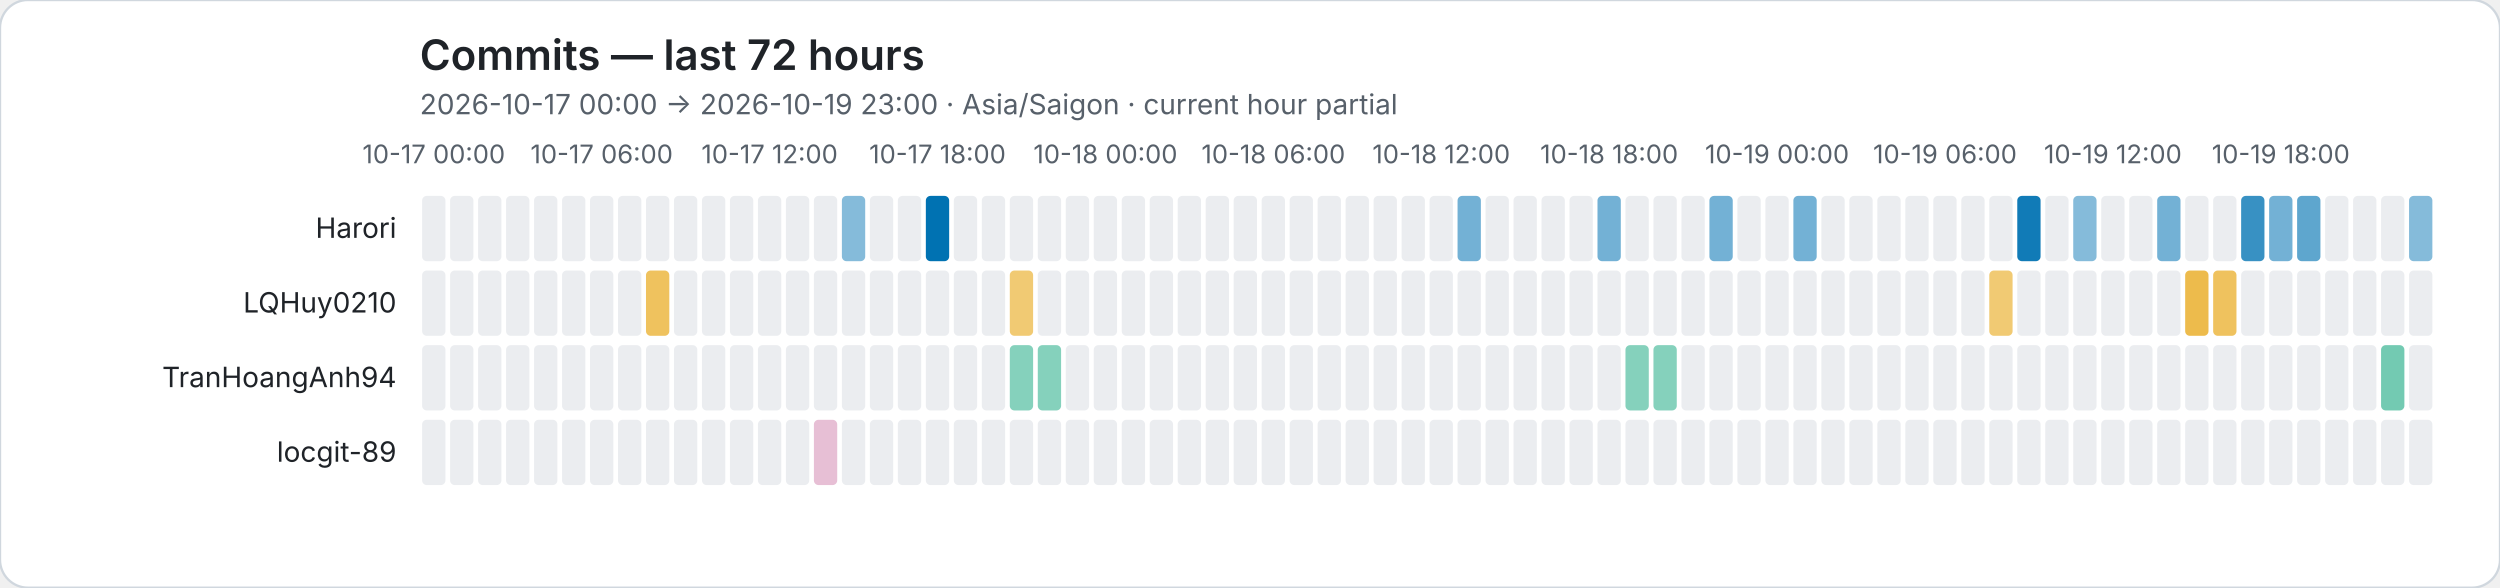
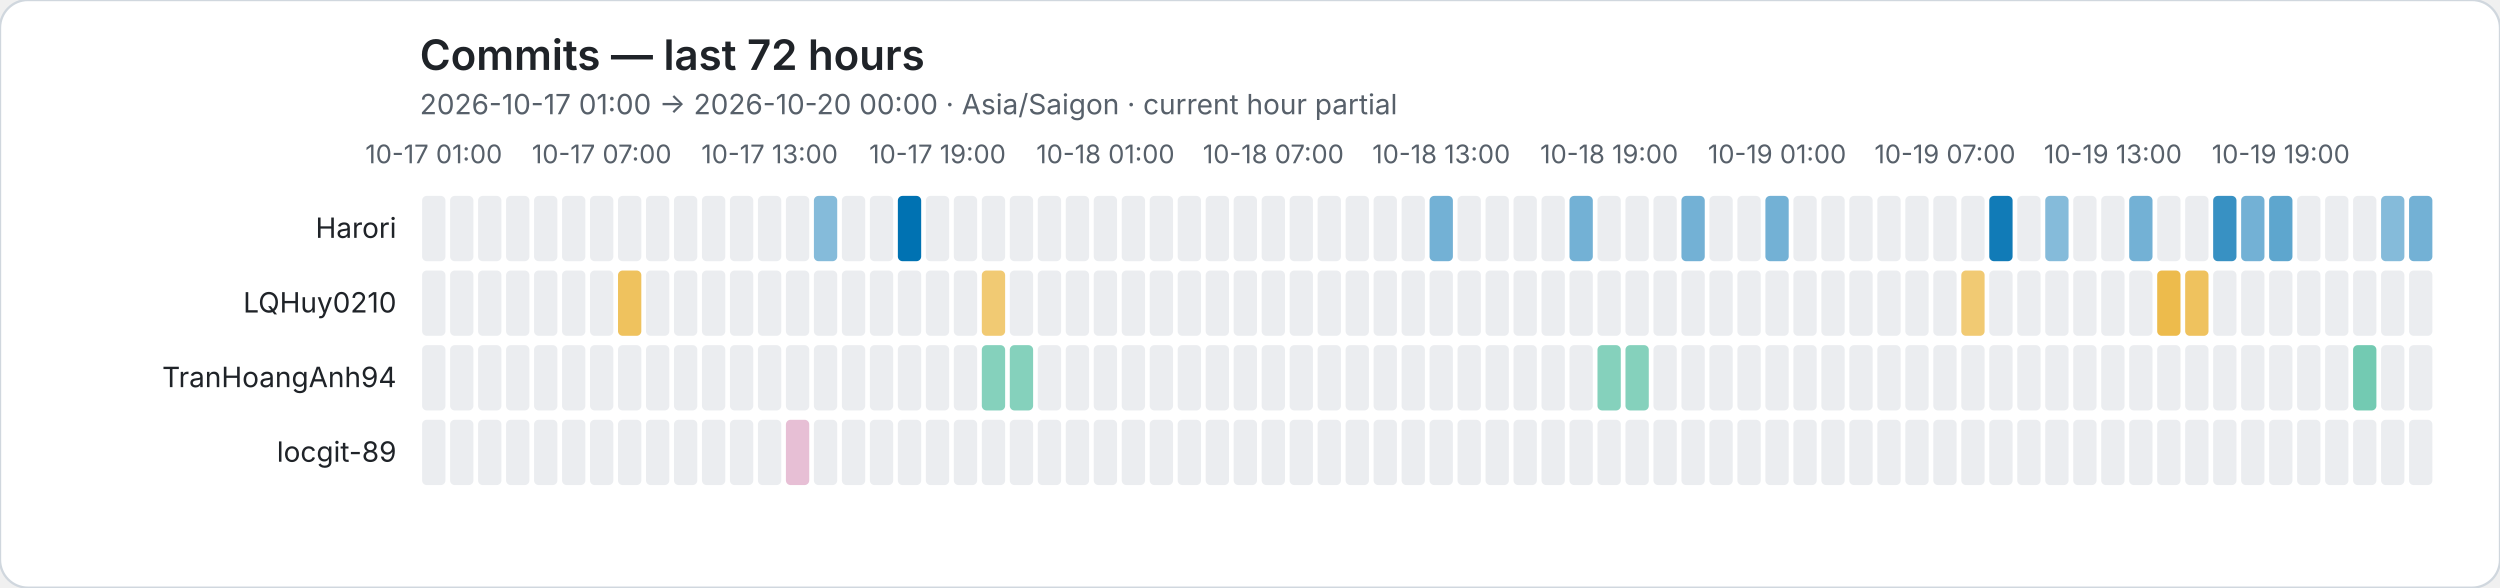
<svg xmlns="http://www.w3.org/2000/svg" role="img" viewBox="0 0 1072 252">
  <rect width="1072" height="252" rx="12" fill="#ffffff" stroke="#d0d7de" />
  <style>text{font-family:system-ui,-apple-system,BlinkMacSystemFont,"Segoe UI",sans-serif}.axis{fill:#57606a;font-size:11px}.heading{fill:#1f2328;font-size:18px;font-weight:600}.subheading{fill:#57606a;font-size:12px}.name{fill:#1f2328;font-size:12px}</style>
  <text class="heading" x="180" y="30">Commits — last 72 hours</text>
-   <text class="subheading" x="180" y="49">2026-10-17 00:00 → 2026-10-19 23:00 · Asia/Saigon · current hour partial</text>
-   <text class="axis" x="186" y="70" text-anchor="middle">10-17 00:00</text>
-   <text class="axis" x="258" y="70" text-anchor="middle">10-17 06:00</text>
-   <text class="axis" x="330" y="70" text-anchor="middle">10-17 12:00</text>
-   <text class="axis" x="402" y="70" text-anchor="middle">10-17 18:00</text>
-   <text class="axis" x="474" y="70" text-anchor="middle">10-18 00:00</text>
-   <text class="axis" x="546" y="70" text-anchor="middle">10-18 06:00</text>
-   <text class="axis" x="618" y="70" text-anchor="middle">10-18 12:00</text>
-   <text class="axis" x="690" y="70" text-anchor="middle">10-18 18:00</text>
-   <text class="axis" x="762" y="70" text-anchor="middle">10-19 00:00</text>
-   <text class="axis" x="834" y="70" text-anchor="middle">10-19 06:00</text>
-   <text class="axis" x="906" y="70" text-anchor="middle">10-19 12:00</text>
-   <text class="axis" x="978" y="70" text-anchor="middle">10-19 18:00</text>
+   <text class="subheading" x="180" y="49">2026-10-17 01:00 → 2026-10-20 00:00 · Asia/Saigon · current hour partial</text>
+   <text class="axis" x="186" y="70" text-anchor="middle">10-17 01:00</text>
+   <text class="axis" x="258" y="70" text-anchor="middle">10-17 07:00</text>
+   <text class="axis" x="330" y="70" text-anchor="middle">10-17 13:00</text>
+   <text class="axis" x="402" y="70" text-anchor="middle">10-17 19:00</text>
+   <text class="axis" x="474" y="70" text-anchor="middle">10-18 01:00</text>
+   <text class="axis" x="546" y="70" text-anchor="middle">10-18 07:00</text>
+   <text class="axis" x="618" y="70" text-anchor="middle">10-18 13:00</text>
+   <text class="axis" x="690" y="70" text-anchor="middle">10-18 19:00</text>
+   <text class="axis" x="762" y="70" text-anchor="middle">10-19 01:00</text>
+   <text class="axis" x="834" y="70" text-anchor="middle">10-19 07:00</text>
+   <text class="axis" x="906" y="70" text-anchor="middle">10-19 13:00</text>
+   <text class="axis" x="978" y="70" text-anchor="middle">10-19 19:00</text>
  <text class="name" x="170" y="102" text-anchor="end">Harori</text>
  <rect data-hour="0" x="181" y="84" width="10" height="28" rx="2" fill="#ebedf0" />
  <rect data-hour="1" x="193" y="84" width="10" height="28" rx="2" fill="#ebedf0" />
  <rect data-hour="2" x="205" y="84" width="10" height="28" rx="2" fill="#ebedf0" />
  <rect data-hour="3" x="217" y="84" width="10" height="28" rx="2" fill="#ebedf0" />
  <rect data-hour="4" x="229" y="84" width="10" height="28" rx="2" fill="#ebedf0" />
  <rect data-hour="5" x="241" y="84" width="10" height="28" rx="2" fill="#ebedf0" />
  <rect data-hour="6" x="253" y="84" width="10" height="28" rx="2" fill="#ebedf0" />
  <rect data-hour="7" x="265" y="84" width="10" height="28" rx="2" fill="#ebedf0" />
  <rect data-hour="8" x="277" y="84" width="10" height="28" rx="2" fill="#ebedf0" />
  <rect data-hour="9" x="289" y="84" width="10" height="28" rx="2" fill="#ebedf0" />
  <rect data-hour="10" x="301" y="84" width="10" height="28" rx="2" fill="#ebedf0" />
  <rect data-hour="11" x="313" y="84" width="10" height="28" rx="2" fill="#ebedf0" />
  <rect data-hour="12" x="325" y="84" width="10" height="28" rx="2" fill="#ebedf0" />
  <rect data-hour="13" x="337" y="84" width="10" height="28" rx="2" fill="#ebedf0" />
-   <rect data-hour="14" x="349" y="84" width="10" height="28" rx="2" fill="#ebedf0" />
-   <rect data-hour="15" x="361" y="84" width="10" height="28" rx="2" fill="rgba(0, 114, 178, 0.48)" />
+   <rect data-hour="14" x="349" y="84" width="10" height="28" rx="2" fill="rgba(0, 114, 178, 0.48)" />
+   <rect data-hour="15" x="361" y="84" width="10" height="28" rx="2" fill="#ebedf0" />
  <rect data-hour="16" x="373" y="84" width="10" height="28" rx="2" fill="#ebedf0" />
-   <rect data-hour="17" x="385" y="84" width="10" height="28" rx="2" fill="#ebedf0" />
-   <rect data-hour="18" x="397" y="84" width="10" height="28" rx="2" fill="rgba(0, 114, 178, 1.00)" />
+   <rect data-hour="17" x="385" y="84" width="10" height="28" rx="2" fill="rgba(0, 114, 178, 1.00)" />
+   <rect data-hour="18" x="397" y="84" width="10" height="28" rx="2" fill="#ebedf0" />
  <rect data-hour="19" x="409" y="84" width="10" height="28" rx="2" fill="#ebedf0" />
  <rect data-hour="20" x="421" y="84" width="10" height="28" rx="2" fill="#ebedf0" />
  <rect data-hour="21" x="433" y="84" width="10" height="28" rx="2" fill="#ebedf0" />
  <rect data-hour="22" x="445" y="84" width="10" height="28" rx="2" fill="#ebedf0" />
  <rect data-hour="23" x="457" y="84" width="10" height="28" rx="2" fill="#ebedf0" />
  <rect data-hour="24" x="469" y="84" width="10" height="28" rx="2" fill="#ebedf0" />
  <rect data-hour="25" x="481" y="84" width="10" height="28" rx="2" fill="#ebedf0" />
  <rect data-hour="26" x="493" y="84" width="10" height="28" rx="2" fill="#ebedf0" />
  <rect data-hour="27" x="505" y="84" width="10" height="28" rx="2" fill="#ebedf0" />
  <rect data-hour="28" x="517" y="84" width="10" height="28" rx="2" fill="#ebedf0" />
  <rect data-hour="29" x="529" y="84" width="10" height="28" rx="2" fill="#ebedf0" />
  <rect data-hour="30" x="541" y="84" width="10" height="28" rx="2" fill="#ebedf0" />
  <rect data-hour="31" x="553" y="84" width="10" height="28" rx="2" fill="#ebedf0" />
  <rect data-hour="32" x="565" y="84" width="10" height="28" rx="2" fill="#ebedf0" />
  <rect data-hour="33" x="577" y="84" width="10" height="28" rx="2" fill="#ebedf0" />
  <rect data-hour="34" x="589" y="84" width="10" height="28" rx="2" fill="#ebedf0" />
  <rect data-hour="35" x="601" y="84" width="10" height="28" rx="2" fill="#ebedf0" />
-   <rect data-hour="36" x="613" y="84" width="10" height="28" rx="2" fill="#ebedf0" />
-   <rect data-hour="37" x="625" y="84" width="10" height="28" rx="2" fill="rgba(0, 114, 178, 0.55)" />
+   <rect data-hour="36" x="613" y="84" width="10" height="28" rx="2" fill="rgba(0, 114, 178, 0.55)" />
+   <rect data-hour="37" x="625" y="84" width="10" height="28" rx="2" fill="#ebedf0" />
  <rect data-hour="38" x="637" y="84" width="10" height="28" rx="2" fill="#ebedf0" />
  <rect data-hour="39" x="649" y="84" width="10" height="28" rx="2" fill="#ebedf0" />
  <rect data-hour="40" x="661" y="84" width="10" height="28" rx="2" fill="#ebedf0" />
-   <rect data-hour="41" x="673" y="84" width="10" height="28" rx="2" fill="#ebedf0" />
-   <rect data-hour="42" x="685" y="84" width="10" height="28" rx="2" fill="rgba(0, 114, 178, 0.55)" />
+   <rect data-hour="41" x="673" y="84" width="10" height="28" rx="2" fill="rgba(0, 114, 178, 0.55)" />
+   <rect data-hour="42" x="685" y="84" width="10" height="28" rx="2" fill="#ebedf0" />
  <rect data-hour="43" x="697" y="84" width="10" height="28" rx="2" fill="#ebedf0" />
  <rect data-hour="44" x="709" y="84" width="10" height="28" rx="2" fill="#ebedf0" />
-   <rect data-hour="45" x="721" y="84" width="10" height="28" rx="2" fill="#ebedf0" />
-   <rect data-hour="46" x="733" y="84" width="10" height="28" rx="2" fill="rgba(0, 114, 178, 0.55)" />
+   <rect data-hour="45" x="721" y="84" width="10" height="28" rx="2" fill="rgba(0, 114, 178, 0.55)" />
+   <rect data-hour="46" x="733" y="84" width="10" height="28" rx="2" fill="#ebedf0" />
  <rect data-hour="47" x="745" y="84" width="10" height="28" rx="2" fill="#ebedf0" />
-   <rect data-hour="48" x="757" y="84" width="10" height="28" rx="2" fill="#ebedf0" />
-   <rect data-hour="49" x="769" y="84" width="10" height="28" rx="2" fill="rgba(0, 114, 178, 0.55)" />
+   <rect data-hour="48" x="757" y="84" width="10" height="28" rx="2" fill="rgba(0, 114, 178, 0.55)" />
+   <rect data-hour="49" x="769" y="84" width="10" height="28" rx="2" fill="#ebedf0" />
  <rect data-hour="50" x="781" y="84" width="10" height="28" rx="2" fill="#ebedf0" />
  <rect data-hour="51" x="793" y="84" width="10" height="28" rx="2" fill="#ebedf0" />
  <rect data-hour="52" x="805" y="84" width="10" height="28" rx="2" fill="#ebedf0" />
  <rect data-hour="53" x="817" y="84" width="10" height="28" rx="2" fill="#ebedf0" />
  <rect data-hour="54" x="829" y="84" width="10" height="28" rx="2" fill="#ebedf0" />
  <rect data-hour="55" x="841" y="84" width="10" height="28" rx="2" fill="#ebedf0" />
-   <rect data-hour="56" x="853" y="84" width="10" height="28" rx="2" fill="#ebedf0" />
-   <rect data-hour="57" x="865" y="84" width="10" height="28" rx="2" fill="rgba(0, 114, 178, 0.93)" />
-   <rect data-hour="58" x="877" y="84" width="10" height="28" rx="2" fill="#ebedf0" />
-   <rect data-hour="59" x="889" y="84" width="10" height="28" rx="2" fill="rgba(0, 114, 178, 0.48)" />
+   <rect data-hour="56" x="853" y="84" width="10" height="28" rx="2" fill="rgba(0, 114, 178, 0.93)" />
+   <rect data-hour="57" x="865" y="84" width="10" height="28" rx="2" fill="#ebedf0" />
+   <rect data-hour="58" x="877" y="84" width="10" height="28" rx="2" fill="rgba(0, 114, 178, 0.48)" />
+   <rect data-hour="59" x="889" y="84" width="10" height="28" rx="2" fill="#ebedf0" />
  <rect data-hour="60" x="901" y="84" width="10" height="28" rx="2" fill="#ebedf0" />
-   <rect data-hour="61" x="913" y="84" width="10" height="28" rx="2" fill="#ebedf0" />
-   <rect data-hour="62" x="925" y="84" width="10" height="28" rx="2" fill="rgba(0, 114, 178, 0.55)" />
+   <rect data-hour="61" x="913" y="84" width="10" height="28" rx="2" fill="rgba(0, 114, 178, 0.55)" />
+   <rect data-hour="62" x="925" y="84" width="10" height="28" rx="2" fill="#ebedf0" />
  <rect data-hour="63" x="937" y="84" width="10" height="28" rx="2" fill="#ebedf0" />
-   <rect data-hour="64" x="949" y="84" width="10" height="28" rx="2" fill="#ebedf0" />
-   <rect data-hour="65" x="961" y="84" width="10" height="28" rx="2" fill="rgba(0, 114, 178, 0.78)" />
-   <rect data-hour="66" x="973" y="84" width="10" height="28" rx="2" fill="rgba(0, 114, 178, 0.55)" />
-   <rect data-hour="67" x="985" y="84" width="10" height="28" rx="2" fill="rgba(0, 114, 178, 0.63)" />
+   <rect data-hour="64" x="949" y="84" width="10" height="28" rx="2" fill="rgba(0, 114, 178, 0.78)" />
+   <rect data-hour="65" x="961" y="84" width="10" height="28" rx="2" fill="rgba(0, 114, 178, 0.55)" />
+   <rect data-hour="66" x="973" y="84" width="10" height="28" rx="2" fill="rgba(0, 114, 178, 0.63)" />
+   <rect data-hour="67" x="985" y="84" width="10" height="28" rx="2" fill="#ebedf0" />
  <rect data-hour="68" x="997" y="84" width="10" height="28" rx="2" fill="#ebedf0" />
  <rect data-hour="69" x="1009" y="84" width="10" height="28" rx="2" fill="#ebedf0" />
-   <rect data-hour="70" x="1021" y="84" width="10" height="28" rx="2" fill="#ebedf0" />
-   <rect data-hour="71" x="1033" y="84" width="10" height="28" rx="2" fill="rgba(0, 114, 178, 0.48)" />
+   <rect data-hour="70" x="1021" y="84" width="10" height="28" rx="2" fill="rgba(0, 114, 178, 0.48)" />
+   <rect data-hour="71" x="1033" y="84" width="10" height="28" rx="2" fill="rgba(0, 114, 178, 0.55)" />
  <text class="name" x="170" y="134" text-anchor="end">LQHuy0210</text>
  <rect data-hour="0" x="181" y="116" width="10" height="28" rx="2" fill="#ebedf0" />
  <rect data-hour="1" x="193" y="116" width="10" height="28" rx="2" fill="#ebedf0" />
  <rect data-hour="2" x="205" y="116" width="10" height="28" rx="2" fill="#ebedf0" />
  <rect data-hour="3" x="217" y="116" width="10" height="28" rx="2" fill="#ebedf0" />
  <rect data-hour="4" x="229" y="116" width="10" height="28" rx="2" fill="#ebedf0" />
  <rect data-hour="5" x="241" y="116" width="10" height="28" rx="2" fill="#ebedf0" />
  <rect data-hour="6" x="253" y="116" width="10" height="28" rx="2" fill="#ebedf0" />
-   <rect data-hour="7" x="265" y="116" width="10" height="28" rx="2" fill="#ebedf0" />
-   <rect data-hour="8" x="277" y="116" width="10" height="28" rx="2" fill="rgba(230, 159, 0, 0.63)" />
+   <rect data-hour="7" x="265" y="116" width="10" height="28" rx="2" fill="rgba(230, 159, 0, 0.63)" />
+   <rect data-hour="8" x="277" y="116" width="10" height="28" rx="2" fill="#ebedf0" />
  <rect data-hour="9" x="289" y="116" width="10" height="28" rx="2" fill="#ebedf0" />
  <rect data-hour="10" x="301" y="116" width="10" height="28" rx="2" fill="#ebedf0" />
  <rect data-hour="11" x="313" y="116" width="10" height="28" rx="2" fill="#ebedf0" />
  <rect data-hour="12" x="325" y="116" width="10" height="28" rx="2" fill="#ebedf0" />
  <rect data-hour="13" x="337" y="116" width="10" height="28" rx="2" fill="#ebedf0" />
  <rect data-hour="14" x="349" y="116" width="10" height="28" rx="2" fill="#ebedf0" />
  <rect data-hour="15" x="361" y="116" width="10" height="28" rx="2" fill="#ebedf0" />
  <rect data-hour="16" x="373" y="116" width="10" height="28" rx="2" fill="#ebedf0" />
  <rect data-hour="17" x="385" y="116" width="10" height="28" rx="2" fill="#ebedf0" />
  <rect data-hour="18" x="397" y="116" width="10" height="28" rx="2" fill="#ebedf0" />
  <rect data-hour="19" x="409" y="116" width="10" height="28" rx="2" fill="#ebedf0" />
-   <rect data-hour="20" x="421" y="116" width="10" height="28" rx="2" fill="#ebedf0" />
-   <rect data-hour="21" x="433" y="116" width="10" height="28" rx="2" fill="rgba(230, 159, 0, 0.55)" />
+   <rect data-hour="20" x="421" y="116" width="10" height="28" rx="2" fill="rgba(230, 159, 0, 0.55)" />
+   <rect data-hour="21" x="433" y="116" width="10" height="28" rx="2" fill="#ebedf0" />
  <rect data-hour="22" x="445" y="116" width="10" height="28" rx="2" fill="#ebedf0" />
  <rect data-hour="23" x="457" y="116" width="10" height="28" rx="2" fill="#ebedf0" />
  <rect data-hour="24" x="469" y="116" width="10" height="28" rx="2" fill="#ebedf0" />
  <rect data-hour="25" x="481" y="116" width="10" height="28" rx="2" fill="#ebedf0" />
  <rect data-hour="26" x="493" y="116" width="10" height="28" rx="2" fill="#ebedf0" />
  <rect data-hour="27" x="505" y="116" width="10" height="28" rx="2" fill="#ebedf0" />
  <rect data-hour="28" x="517" y="116" width="10" height="28" rx="2" fill="#ebedf0" />
  <rect data-hour="29" x="529" y="116" width="10" height="28" rx="2" fill="#ebedf0" />
  <rect data-hour="30" x="541" y="116" width="10" height="28" rx="2" fill="#ebedf0" />
  <rect data-hour="31" x="553" y="116" width="10" height="28" rx="2" fill="#ebedf0" />
  <rect data-hour="32" x="565" y="116" width="10" height="28" rx="2" fill="#ebedf0" />
  <rect data-hour="33" x="577" y="116" width="10" height="28" rx="2" fill="#ebedf0" />
  <rect data-hour="34" x="589" y="116" width="10" height="28" rx="2" fill="#ebedf0" />
  <rect data-hour="35" x="601" y="116" width="10" height="28" rx="2" fill="#ebedf0" />
  <rect data-hour="36" x="613" y="116" width="10" height="28" rx="2" fill="#ebedf0" />
  <rect data-hour="37" x="625" y="116" width="10" height="28" rx="2" fill="#ebedf0" />
  <rect data-hour="38" x="637" y="116" width="10" height="28" rx="2" fill="#ebedf0" />
  <rect data-hour="39" x="649" y="116" width="10" height="28" rx="2" fill="#ebedf0" />
  <rect data-hour="40" x="661" y="116" width="10" height="28" rx="2" fill="#ebedf0" />
  <rect data-hour="41" x="673" y="116" width="10" height="28" rx="2" fill="#ebedf0" />
  <rect data-hour="42" x="685" y="116" width="10" height="28" rx="2" fill="#ebedf0" />
  <rect data-hour="43" x="697" y="116" width="10" height="28" rx="2" fill="#ebedf0" />
  <rect data-hour="44" x="709" y="116" width="10" height="28" rx="2" fill="#ebedf0" />
  <rect data-hour="45" x="721" y="116" width="10" height="28" rx="2" fill="#ebedf0" />
  <rect data-hour="46" x="733" y="116" width="10" height="28" rx="2" fill="#ebedf0" />
  <rect data-hour="47" x="745" y="116" width="10" height="28" rx="2" fill="#ebedf0" />
  <rect data-hour="48" x="757" y="116" width="10" height="28" rx="2" fill="#ebedf0" />
  <rect data-hour="49" x="769" y="116" width="10" height="28" rx="2" fill="#ebedf0" />
  <rect data-hour="50" x="781" y="116" width="10" height="28" rx="2" fill="#ebedf0" />
  <rect data-hour="51" x="793" y="116" width="10" height="28" rx="2" fill="#ebedf0" />
  <rect data-hour="52" x="805" y="116" width="10" height="28" rx="2" fill="#ebedf0" />
  <rect data-hour="53" x="817" y="116" width="10" height="28" rx="2" fill="#ebedf0" />
  <rect data-hour="54" x="829" y="116" width="10" height="28" rx="2" fill="#ebedf0" />
-   <rect data-hour="55" x="841" y="116" width="10" height="28" rx="2" fill="#ebedf0" />
-   <rect data-hour="56" x="853" y="116" width="10" height="28" rx="2" fill="rgba(230, 159, 0, 0.55)" />
+   <rect data-hour="55" x="841" y="116" width="10" height="28" rx="2" fill="rgba(230, 159, 0, 0.55)" />
+   <rect data-hour="56" x="853" y="116" width="10" height="28" rx="2" fill="#ebedf0" />
  <rect data-hour="57" x="865" y="116" width="10" height="28" rx="2" fill="#ebedf0" />
  <rect data-hour="58" x="877" y="116" width="10" height="28" rx="2" fill="#ebedf0" />
  <rect data-hour="59" x="889" y="116" width="10" height="28" rx="2" fill="#ebedf0" />
  <rect data-hour="60" x="901" y="116" width="10" height="28" rx="2" fill="#ebedf0" />
  <rect data-hour="61" x="913" y="116" width="10" height="28" rx="2" fill="#ebedf0" />
-   <rect data-hour="62" x="925" y="116" width="10" height="28" rx="2" fill="#ebedf0" />
-   <rect data-hour="63" x="937" y="116" width="10" height="28" rx="2" fill="rgba(230, 159, 0, 0.70)" />
-   <rect data-hour="64" x="949" y="116" width="10" height="28" rx="2" fill="rgba(230, 159, 0, 0.63)" />
+   <rect data-hour="62" x="925" y="116" width="10" height="28" rx="2" fill="rgba(230, 159, 0, 0.70)" />
+   <rect data-hour="63" x="937" y="116" width="10" height="28" rx="2" fill="rgba(230, 159, 0, 0.63)" />
+   <rect data-hour="64" x="949" y="116" width="10" height="28" rx="2" fill="#ebedf0" />
  <rect data-hour="65" x="961" y="116" width="10" height="28" rx="2" fill="#ebedf0" />
  <rect data-hour="66" x="973" y="116" width="10" height="28" rx="2" fill="#ebedf0" />
  <rect data-hour="67" x="985" y="116" width="10" height="28" rx="2" fill="#ebedf0" />
  <rect data-hour="68" x="997" y="116" width="10" height="28" rx="2" fill="#ebedf0" />
  <rect data-hour="69" x="1009" y="116" width="10" height="28" rx="2" fill="#ebedf0" />
  <rect data-hour="70" x="1021" y="116" width="10" height="28" rx="2" fill="#ebedf0" />
  <rect data-hour="71" x="1033" y="116" width="10" height="28" rx="2" fill="#ebedf0" />
  <text class="name" x="170" y="166" text-anchor="end">TranHoangAnh94</text>
  <rect data-hour="0" x="181" y="148" width="10" height="28" rx="2" fill="#ebedf0" />
  <rect data-hour="1" x="193" y="148" width="10" height="28" rx="2" fill="#ebedf0" />
  <rect data-hour="2" x="205" y="148" width="10" height="28" rx="2" fill="#ebedf0" />
  <rect data-hour="3" x="217" y="148" width="10" height="28" rx="2" fill="#ebedf0" />
  <rect data-hour="4" x="229" y="148" width="10" height="28" rx="2" fill="#ebedf0" />
  <rect data-hour="5" x="241" y="148" width="10" height="28" rx="2" fill="#ebedf0" />
  <rect data-hour="6" x="253" y="148" width="10" height="28" rx="2" fill="#ebedf0" />
  <rect data-hour="7" x="265" y="148" width="10" height="28" rx="2" fill="#ebedf0" />
  <rect data-hour="8" x="277" y="148" width="10" height="28" rx="2" fill="#ebedf0" />
  <rect data-hour="9" x="289" y="148" width="10" height="28" rx="2" fill="#ebedf0" />
  <rect data-hour="10" x="301" y="148" width="10" height="28" rx="2" fill="#ebedf0" />
  <rect data-hour="11" x="313" y="148" width="10" height="28" rx="2" fill="#ebedf0" />
  <rect data-hour="12" x="325" y="148" width="10" height="28" rx="2" fill="#ebedf0" />
  <rect data-hour="13" x="337" y="148" width="10" height="28" rx="2" fill="#ebedf0" />
  <rect data-hour="14" x="349" y="148" width="10" height="28" rx="2" fill="#ebedf0" />
  <rect data-hour="15" x="361" y="148" width="10" height="28" rx="2" fill="#ebedf0" />
  <rect data-hour="16" x="373" y="148" width="10" height="28" rx="2" fill="#ebedf0" />
  <rect data-hour="17" x="385" y="148" width="10" height="28" rx="2" fill="#ebedf0" />
  <rect data-hour="18" x="397" y="148" width="10" height="28" rx="2" fill="#ebedf0" />
  <rect data-hour="19" x="409" y="148" width="10" height="28" rx="2" fill="#ebedf0" />
-   <rect data-hour="20" x="421" y="148" width="10" height="28" rx="2" fill="#ebedf0" />
+   <rect data-hour="20" x="421" y="148" width="10" height="28" rx="2" fill="rgba(0, 158, 115, 0.48)" />
  <rect data-hour="21" x="433" y="148" width="10" height="28" rx="2" fill="rgba(0, 158, 115, 0.48)" />
-   <rect data-hour="22" x="445" y="148" width="10" height="28" rx="2" fill="rgba(0, 158, 115, 0.48)" />
+   <rect data-hour="22" x="445" y="148" width="10" height="28" rx="2" fill="#ebedf0" />
  <rect data-hour="23" x="457" y="148" width="10" height="28" rx="2" fill="#ebedf0" />
  <rect data-hour="24" x="469" y="148" width="10" height="28" rx="2" fill="#ebedf0" />
  <rect data-hour="25" x="481" y="148" width="10" height="28" rx="2" fill="#ebedf0" />
  <rect data-hour="26" x="493" y="148" width="10" height="28" rx="2" fill="#ebedf0" />
  <rect data-hour="27" x="505" y="148" width="10" height="28" rx="2" fill="#ebedf0" />
  <rect data-hour="28" x="517" y="148" width="10" height="28" rx="2" fill="#ebedf0" />
  <rect data-hour="29" x="529" y="148" width="10" height="28" rx="2" fill="#ebedf0" />
  <rect data-hour="30" x="541" y="148" width="10" height="28" rx="2" fill="#ebedf0" />
  <rect data-hour="31" x="553" y="148" width="10" height="28" rx="2" fill="#ebedf0" />
  <rect data-hour="32" x="565" y="148" width="10" height="28" rx="2" fill="#ebedf0" />
  <rect data-hour="33" x="577" y="148" width="10" height="28" rx="2" fill="#ebedf0" />
  <rect data-hour="34" x="589" y="148" width="10" height="28" rx="2" fill="#ebedf0" />
  <rect data-hour="35" x="601" y="148" width="10" height="28" rx="2" fill="#ebedf0" />
  <rect data-hour="36" x="613" y="148" width="10" height="28" rx="2" fill="#ebedf0" />
  <rect data-hour="37" x="625" y="148" width="10" height="28" rx="2" fill="#ebedf0" />
  <rect data-hour="38" x="637" y="148" width="10" height="28" rx="2" fill="#ebedf0" />
  <rect data-hour="39" x="649" y="148" width="10" height="28" rx="2" fill="#ebedf0" />
  <rect data-hour="40" x="661" y="148" width="10" height="28" rx="2" fill="#ebedf0" />
  <rect data-hour="41" x="673" y="148" width="10" height="28" rx="2" fill="#ebedf0" />
-   <rect data-hour="42" x="685" y="148" width="10" height="28" rx="2" fill="#ebedf0" />
+   <rect data-hour="42" x="685" y="148" width="10" height="28" rx="2" fill="rgba(0, 158, 115, 0.48)" />
  <rect data-hour="43" x="697" y="148" width="10" height="28" rx="2" fill="rgba(0, 158, 115, 0.48)" />
-   <rect data-hour="44" x="709" y="148" width="10" height="28" rx="2" fill="rgba(0, 158, 115, 0.48)" />
+   <rect data-hour="44" x="709" y="148" width="10" height="28" rx="2" fill="#ebedf0" />
  <rect data-hour="45" x="721" y="148" width="10" height="28" rx="2" fill="#ebedf0" />
  <rect data-hour="46" x="733" y="148" width="10" height="28" rx="2" fill="#ebedf0" />
  <rect data-hour="47" x="745" y="148" width="10" height="28" rx="2" fill="#ebedf0" />
  <rect data-hour="48" x="757" y="148" width="10" height="28" rx="2" fill="#ebedf0" />
  <rect data-hour="49" x="769" y="148" width="10" height="28" rx="2" fill="#ebedf0" />
  <rect data-hour="50" x="781" y="148" width="10" height="28" rx="2" fill="#ebedf0" />
  <rect data-hour="51" x="793" y="148" width="10" height="28" rx="2" fill="#ebedf0" />
  <rect data-hour="52" x="805" y="148" width="10" height="28" rx="2" fill="#ebedf0" />
  <rect data-hour="53" x="817" y="148" width="10" height="28" rx="2" fill="#ebedf0" />
  <rect data-hour="54" x="829" y="148" width="10" height="28" rx="2" fill="#ebedf0" />
  <rect data-hour="55" x="841" y="148" width="10" height="28" rx="2" fill="#ebedf0" />
  <rect data-hour="56" x="853" y="148" width="10" height="28" rx="2" fill="#ebedf0" />
  <rect data-hour="57" x="865" y="148" width="10" height="28" rx="2" fill="#ebedf0" />
  <rect data-hour="58" x="877" y="148" width="10" height="28" rx="2" fill="#ebedf0" />
  <rect data-hour="59" x="889" y="148" width="10" height="28" rx="2" fill="#ebedf0" />
  <rect data-hour="60" x="901" y="148" width="10" height="28" rx="2" fill="#ebedf0" />
  <rect data-hour="61" x="913" y="148" width="10" height="28" rx="2" fill="#ebedf0" />
  <rect data-hour="62" x="925" y="148" width="10" height="28" rx="2" fill="#ebedf0" />
  <rect data-hour="63" x="937" y="148" width="10" height="28" rx="2" fill="#ebedf0" />
  <rect data-hour="64" x="949" y="148" width="10" height="28" rx="2" fill="#ebedf0" />
  <rect data-hour="65" x="961" y="148" width="10" height="28" rx="2" fill="#ebedf0" />
  <rect data-hour="66" x="973" y="148" width="10" height="28" rx="2" fill="#ebedf0" />
  <rect data-hour="67" x="985" y="148" width="10" height="28" rx="2" fill="#ebedf0" />
  <rect data-hour="68" x="997" y="148" width="10" height="28" rx="2" fill="#ebedf0" />
-   <rect data-hour="69" x="1009" y="148" width="10" height="28" rx="2" fill="#ebedf0" />
-   <rect data-hour="70" x="1021" y="148" width="10" height="28" rx="2" fill="rgba(0, 158, 115, 0.55)" />
+   <rect data-hour="69" x="1009" y="148" width="10" height="28" rx="2" fill="rgba(0, 158, 115, 0.55)" />
+   <rect data-hour="70" x="1021" y="148" width="10" height="28" rx="2" fill="#ebedf0" />
  <rect data-hour="71" x="1033" y="148" width="10" height="28" rx="2" fill="#ebedf0" />
  <text class="name" x="170" y="198" text-anchor="end">locgit-89</text>
  <rect data-hour="0" x="181" y="180" width="10" height="28" rx="2" fill="#ebedf0" />
  <rect data-hour="1" x="193" y="180" width="10" height="28" rx="2" fill="#ebedf0" />
  <rect data-hour="2" x="205" y="180" width="10" height="28" rx="2" fill="#ebedf0" />
  <rect data-hour="3" x="217" y="180" width="10" height="28" rx="2" fill="#ebedf0" />
  <rect data-hour="4" x="229" y="180" width="10" height="28" rx="2" fill="#ebedf0" />
  <rect data-hour="5" x="241" y="180" width="10" height="28" rx="2" fill="#ebedf0" />
  <rect data-hour="6" x="253" y="180" width="10" height="28" rx="2" fill="#ebedf0" />
  <rect data-hour="7" x="265" y="180" width="10" height="28" rx="2" fill="#ebedf0" />
  <rect data-hour="8" x="277" y="180" width="10" height="28" rx="2" fill="#ebedf0" />
  <rect data-hour="9" x="289" y="180" width="10" height="28" rx="2" fill="#ebedf0" />
  <rect data-hour="10" x="301" y="180" width="10" height="28" rx="2" fill="#ebedf0" />
  <rect data-hour="11" x="313" y="180" width="10" height="28" rx="2" fill="#ebedf0" />
  <rect data-hour="12" x="325" y="180" width="10" height="28" rx="2" fill="#ebedf0" />
-   <rect data-hour="13" x="337" y="180" width="10" height="28" rx="2" fill="#ebedf0" />
-   <rect data-hour="14" x="349" y="180" width="10" height="28" rx="2" fill="rgba(204, 121, 167, 0.48)" />
+   <rect data-hour="13" x="337" y="180" width="10" height="28" rx="2" fill="rgba(204, 121, 167, 0.48)" />
+   <rect data-hour="14" x="349" y="180" width="10" height="28" rx="2" fill="#ebedf0" />
  <rect data-hour="15" x="361" y="180" width="10" height="28" rx="2" fill="#ebedf0" />
  <rect data-hour="16" x="373" y="180" width="10" height="28" rx="2" fill="#ebedf0" />
  <rect data-hour="17" x="385" y="180" width="10" height="28" rx="2" fill="#ebedf0" />
  <rect data-hour="18" x="397" y="180" width="10" height="28" rx="2" fill="#ebedf0" />
  <rect data-hour="19" x="409" y="180" width="10" height="28" rx="2" fill="#ebedf0" />
  <rect data-hour="20" x="421" y="180" width="10" height="28" rx="2" fill="#ebedf0" />
  <rect data-hour="21" x="433" y="180" width="10" height="28" rx="2" fill="#ebedf0" />
  <rect data-hour="22" x="445" y="180" width="10" height="28" rx="2" fill="#ebedf0" />
  <rect data-hour="23" x="457" y="180" width="10" height="28" rx="2" fill="#ebedf0" />
  <rect data-hour="24" x="469" y="180" width="10" height="28" rx="2" fill="#ebedf0" />
  <rect data-hour="25" x="481" y="180" width="10" height="28" rx="2" fill="#ebedf0" />
  <rect data-hour="26" x="493" y="180" width="10" height="28" rx="2" fill="#ebedf0" />
  <rect data-hour="27" x="505" y="180" width="10" height="28" rx="2" fill="#ebedf0" />
  <rect data-hour="28" x="517" y="180" width="10" height="28" rx="2" fill="#ebedf0" />
  <rect data-hour="29" x="529" y="180" width="10" height="28" rx="2" fill="#ebedf0" />
  <rect data-hour="30" x="541" y="180" width="10" height="28" rx="2" fill="#ebedf0" />
  <rect data-hour="31" x="553" y="180" width="10" height="28" rx="2" fill="#ebedf0" />
  <rect data-hour="32" x="565" y="180" width="10" height="28" rx="2" fill="#ebedf0" />
  <rect data-hour="33" x="577" y="180" width="10" height="28" rx="2" fill="#ebedf0" />
  <rect data-hour="34" x="589" y="180" width="10" height="28" rx="2" fill="#ebedf0" />
  <rect data-hour="35" x="601" y="180" width="10" height="28" rx="2" fill="#ebedf0" />
  <rect data-hour="36" x="613" y="180" width="10" height="28" rx="2" fill="#ebedf0" />
  <rect data-hour="37" x="625" y="180" width="10" height="28" rx="2" fill="#ebedf0" />
  <rect data-hour="38" x="637" y="180" width="10" height="28" rx="2" fill="#ebedf0" />
  <rect data-hour="39" x="649" y="180" width="10" height="28" rx="2" fill="#ebedf0" />
  <rect data-hour="40" x="661" y="180" width="10" height="28" rx="2" fill="#ebedf0" />
  <rect data-hour="41" x="673" y="180" width="10" height="28" rx="2" fill="#ebedf0" />
  <rect data-hour="42" x="685" y="180" width="10" height="28" rx="2" fill="#ebedf0" />
  <rect data-hour="43" x="697" y="180" width="10" height="28" rx="2" fill="#ebedf0" />
  <rect data-hour="44" x="709" y="180" width="10" height="28" rx="2" fill="#ebedf0" />
  <rect data-hour="45" x="721" y="180" width="10" height="28" rx="2" fill="#ebedf0" />
  <rect data-hour="46" x="733" y="180" width="10" height="28" rx="2" fill="#ebedf0" />
  <rect data-hour="47" x="745" y="180" width="10" height="28" rx="2" fill="#ebedf0" />
  <rect data-hour="48" x="757" y="180" width="10" height="28" rx="2" fill="#ebedf0" />
  <rect data-hour="49" x="769" y="180" width="10" height="28" rx="2" fill="#ebedf0" />
  <rect data-hour="50" x="781" y="180" width="10" height="28" rx="2" fill="#ebedf0" />
  <rect data-hour="51" x="793" y="180" width="10" height="28" rx="2" fill="#ebedf0" />
  <rect data-hour="52" x="805" y="180" width="10" height="28" rx="2" fill="#ebedf0" />
  <rect data-hour="53" x="817" y="180" width="10" height="28" rx="2" fill="#ebedf0" />
  <rect data-hour="54" x="829" y="180" width="10" height="28" rx="2" fill="#ebedf0" />
  <rect data-hour="55" x="841" y="180" width="10" height="28" rx="2" fill="#ebedf0" />
  <rect data-hour="56" x="853" y="180" width="10" height="28" rx="2" fill="#ebedf0" />
  <rect data-hour="57" x="865" y="180" width="10" height="28" rx="2" fill="#ebedf0" />
  <rect data-hour="58" x="877" y="180" width="10" height="28" rx="2" fill="#ebedf0" />
  <rect data-hour="59" x="889" y="180" width="10" height="28" rx="2" fill="#ebedf0" />
  <rect data-hour="60" x="901" y="180" width="10" height="28" rx="2" fill="#ebedf0" />
  <rect data-hour="61" x="913" y="180" width="10" height="28" rx="2" fill="#ebedf0" />
  <rect data-hour="62" x="925" y="180" width="10" height="28" rx="2" fill="#ebedf0" />
  <rect data-hour="63" x="937" y="180" width="10" height="28" rx="2" fill="#ebedf0" />
  <rect data-hour="64" x="949" y="180" width="10" height="28" rx="2" fill="#ebedf0" />
  <rect data-hour="65" x="961" y="180" width="10" height="28" rx="2" fill="#ebedf0" />
  <rect data-hour="66" x="973" y="180" width="10" height="28" rx="2" fill="#ebedf0" />
  <rect data-hour="67" x="985" y="180" width="10" height="28" rx="2" fill="#ebedf0" />
  <rect data-hour="68" x="997" y="180" width="10" height="28" rx="2" fill="#ebedf0" />
  <rect data-hour="69" x="1009" y="180" width="10" height="28" rx="2" fill="#ebedf0" />
  <rect data-hour="70" x="1021" y="180" width="10" height="28" rx="2" fill="#ebedf0" />
  <rect data-hour="71" x="1033" y="180" width="10" height="28" rx="2" fill="#ebedf0" />
</svg>
